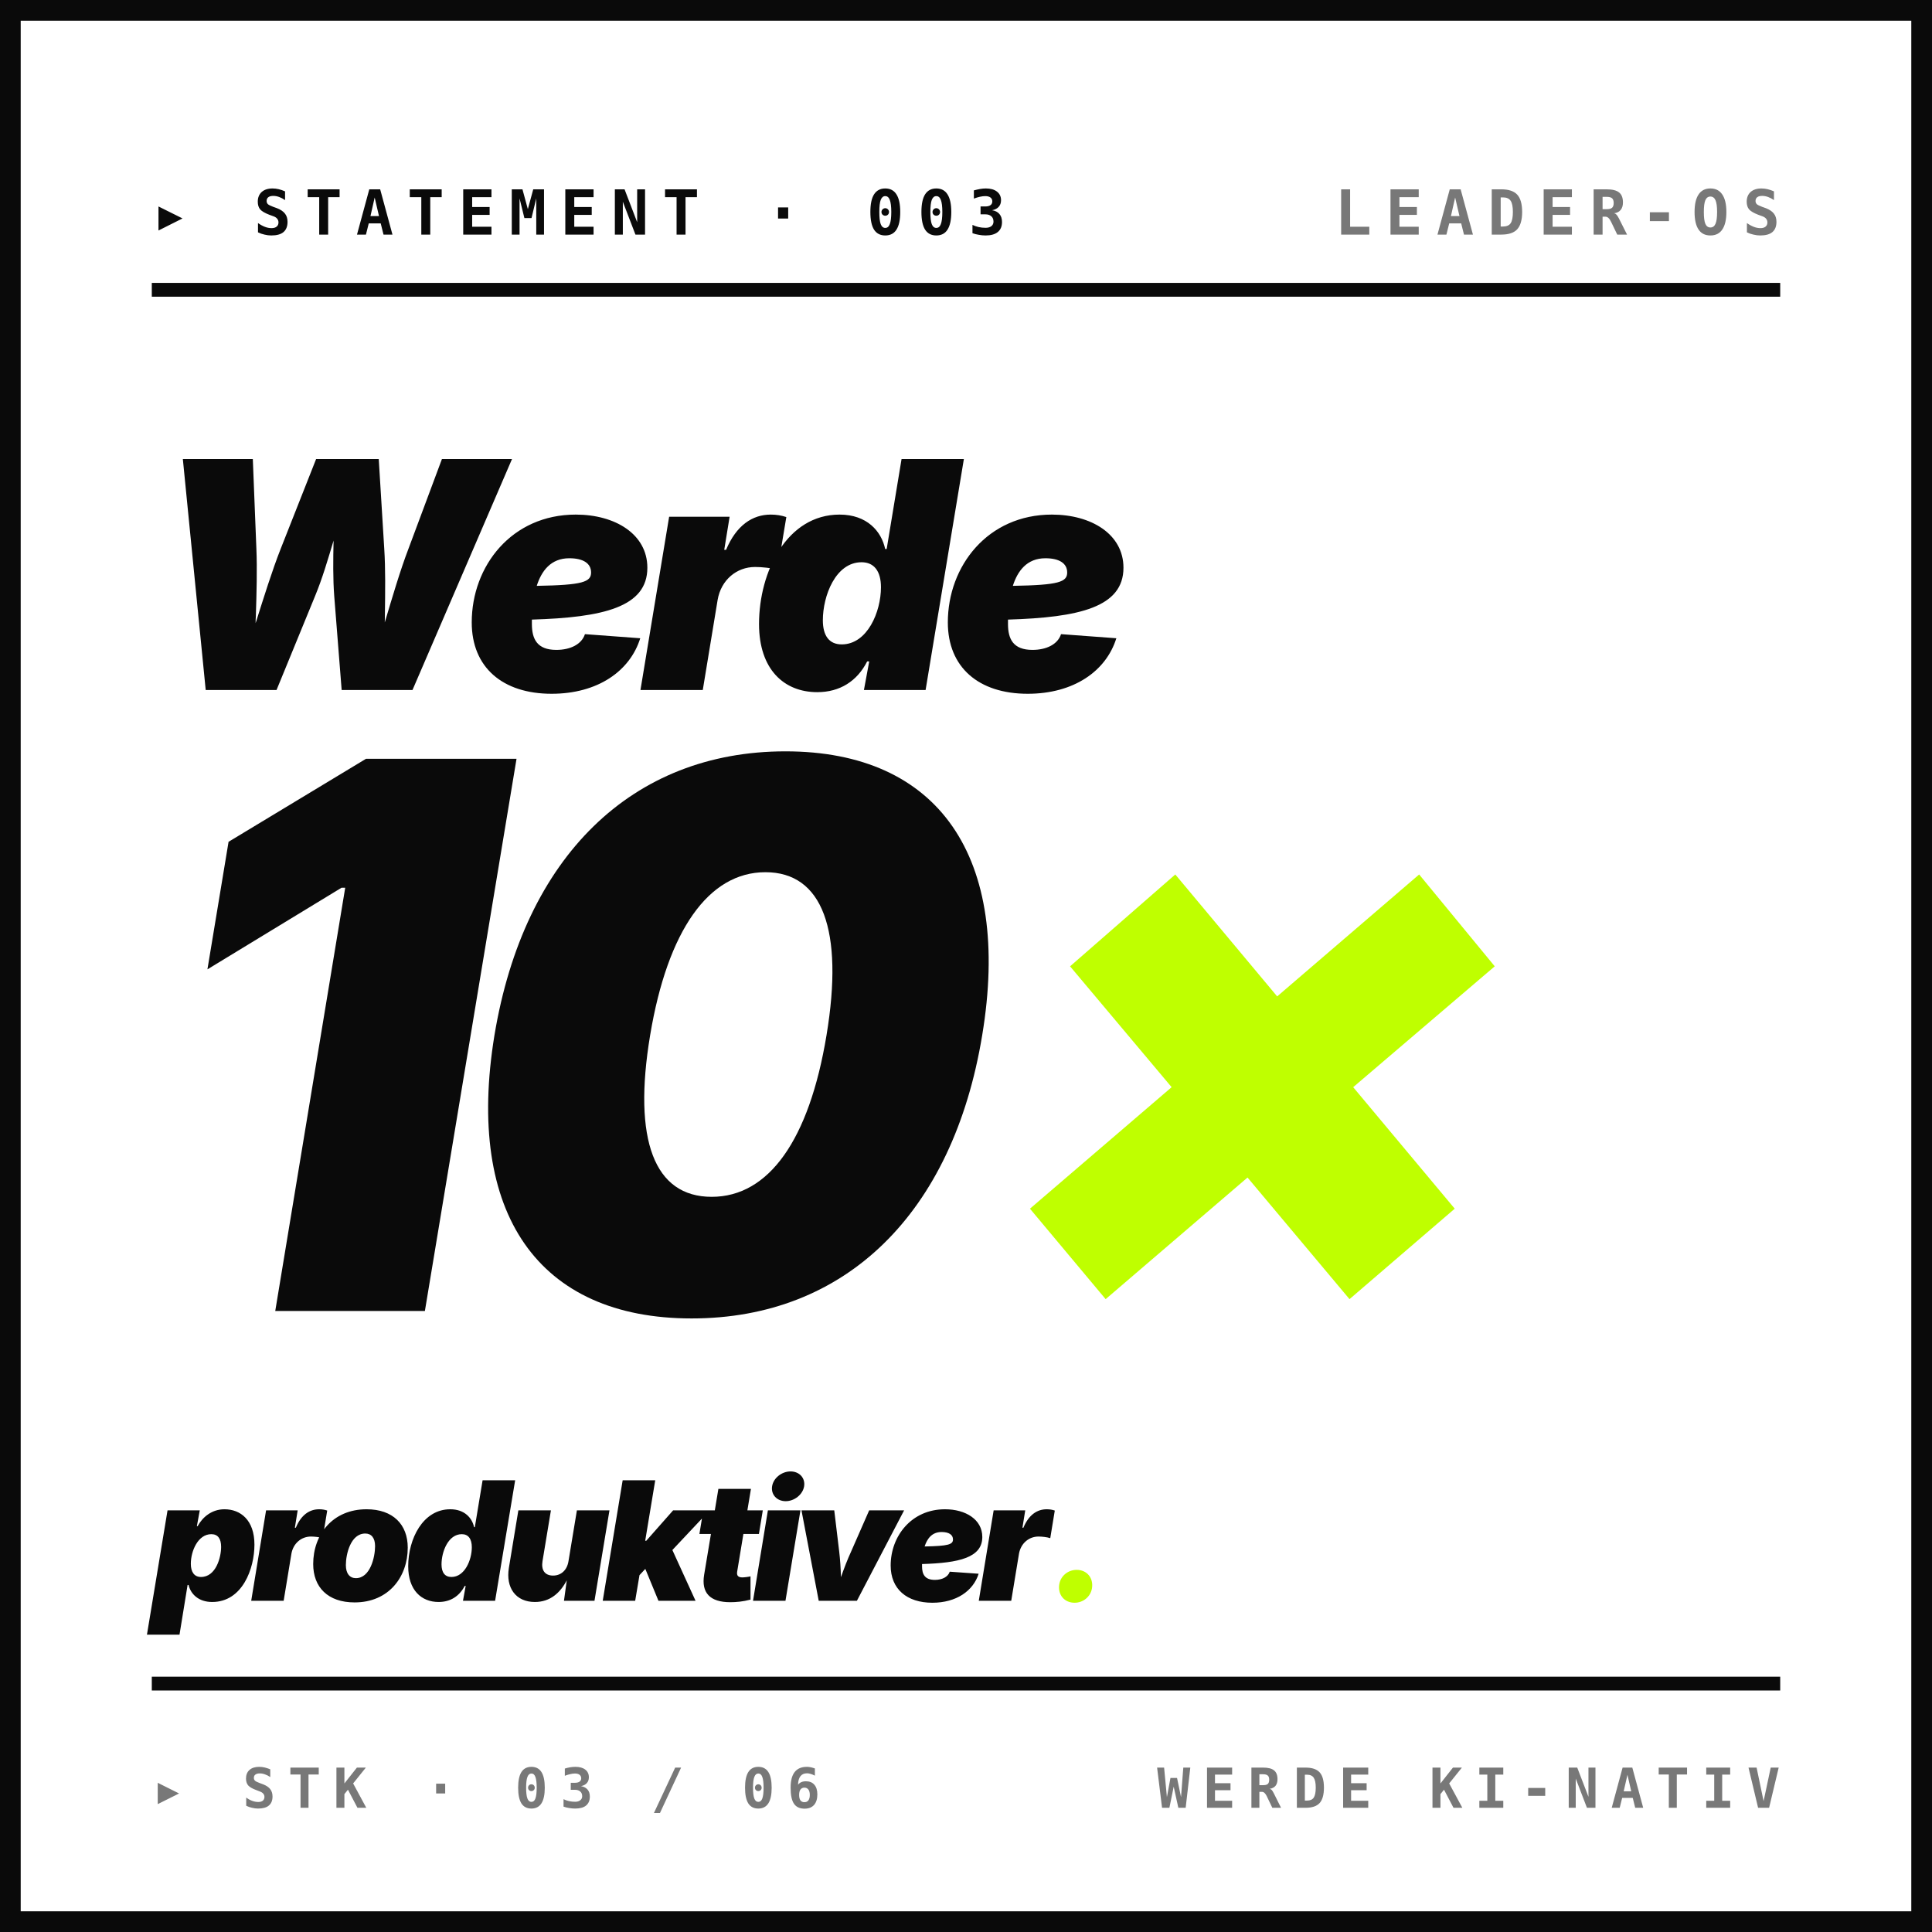
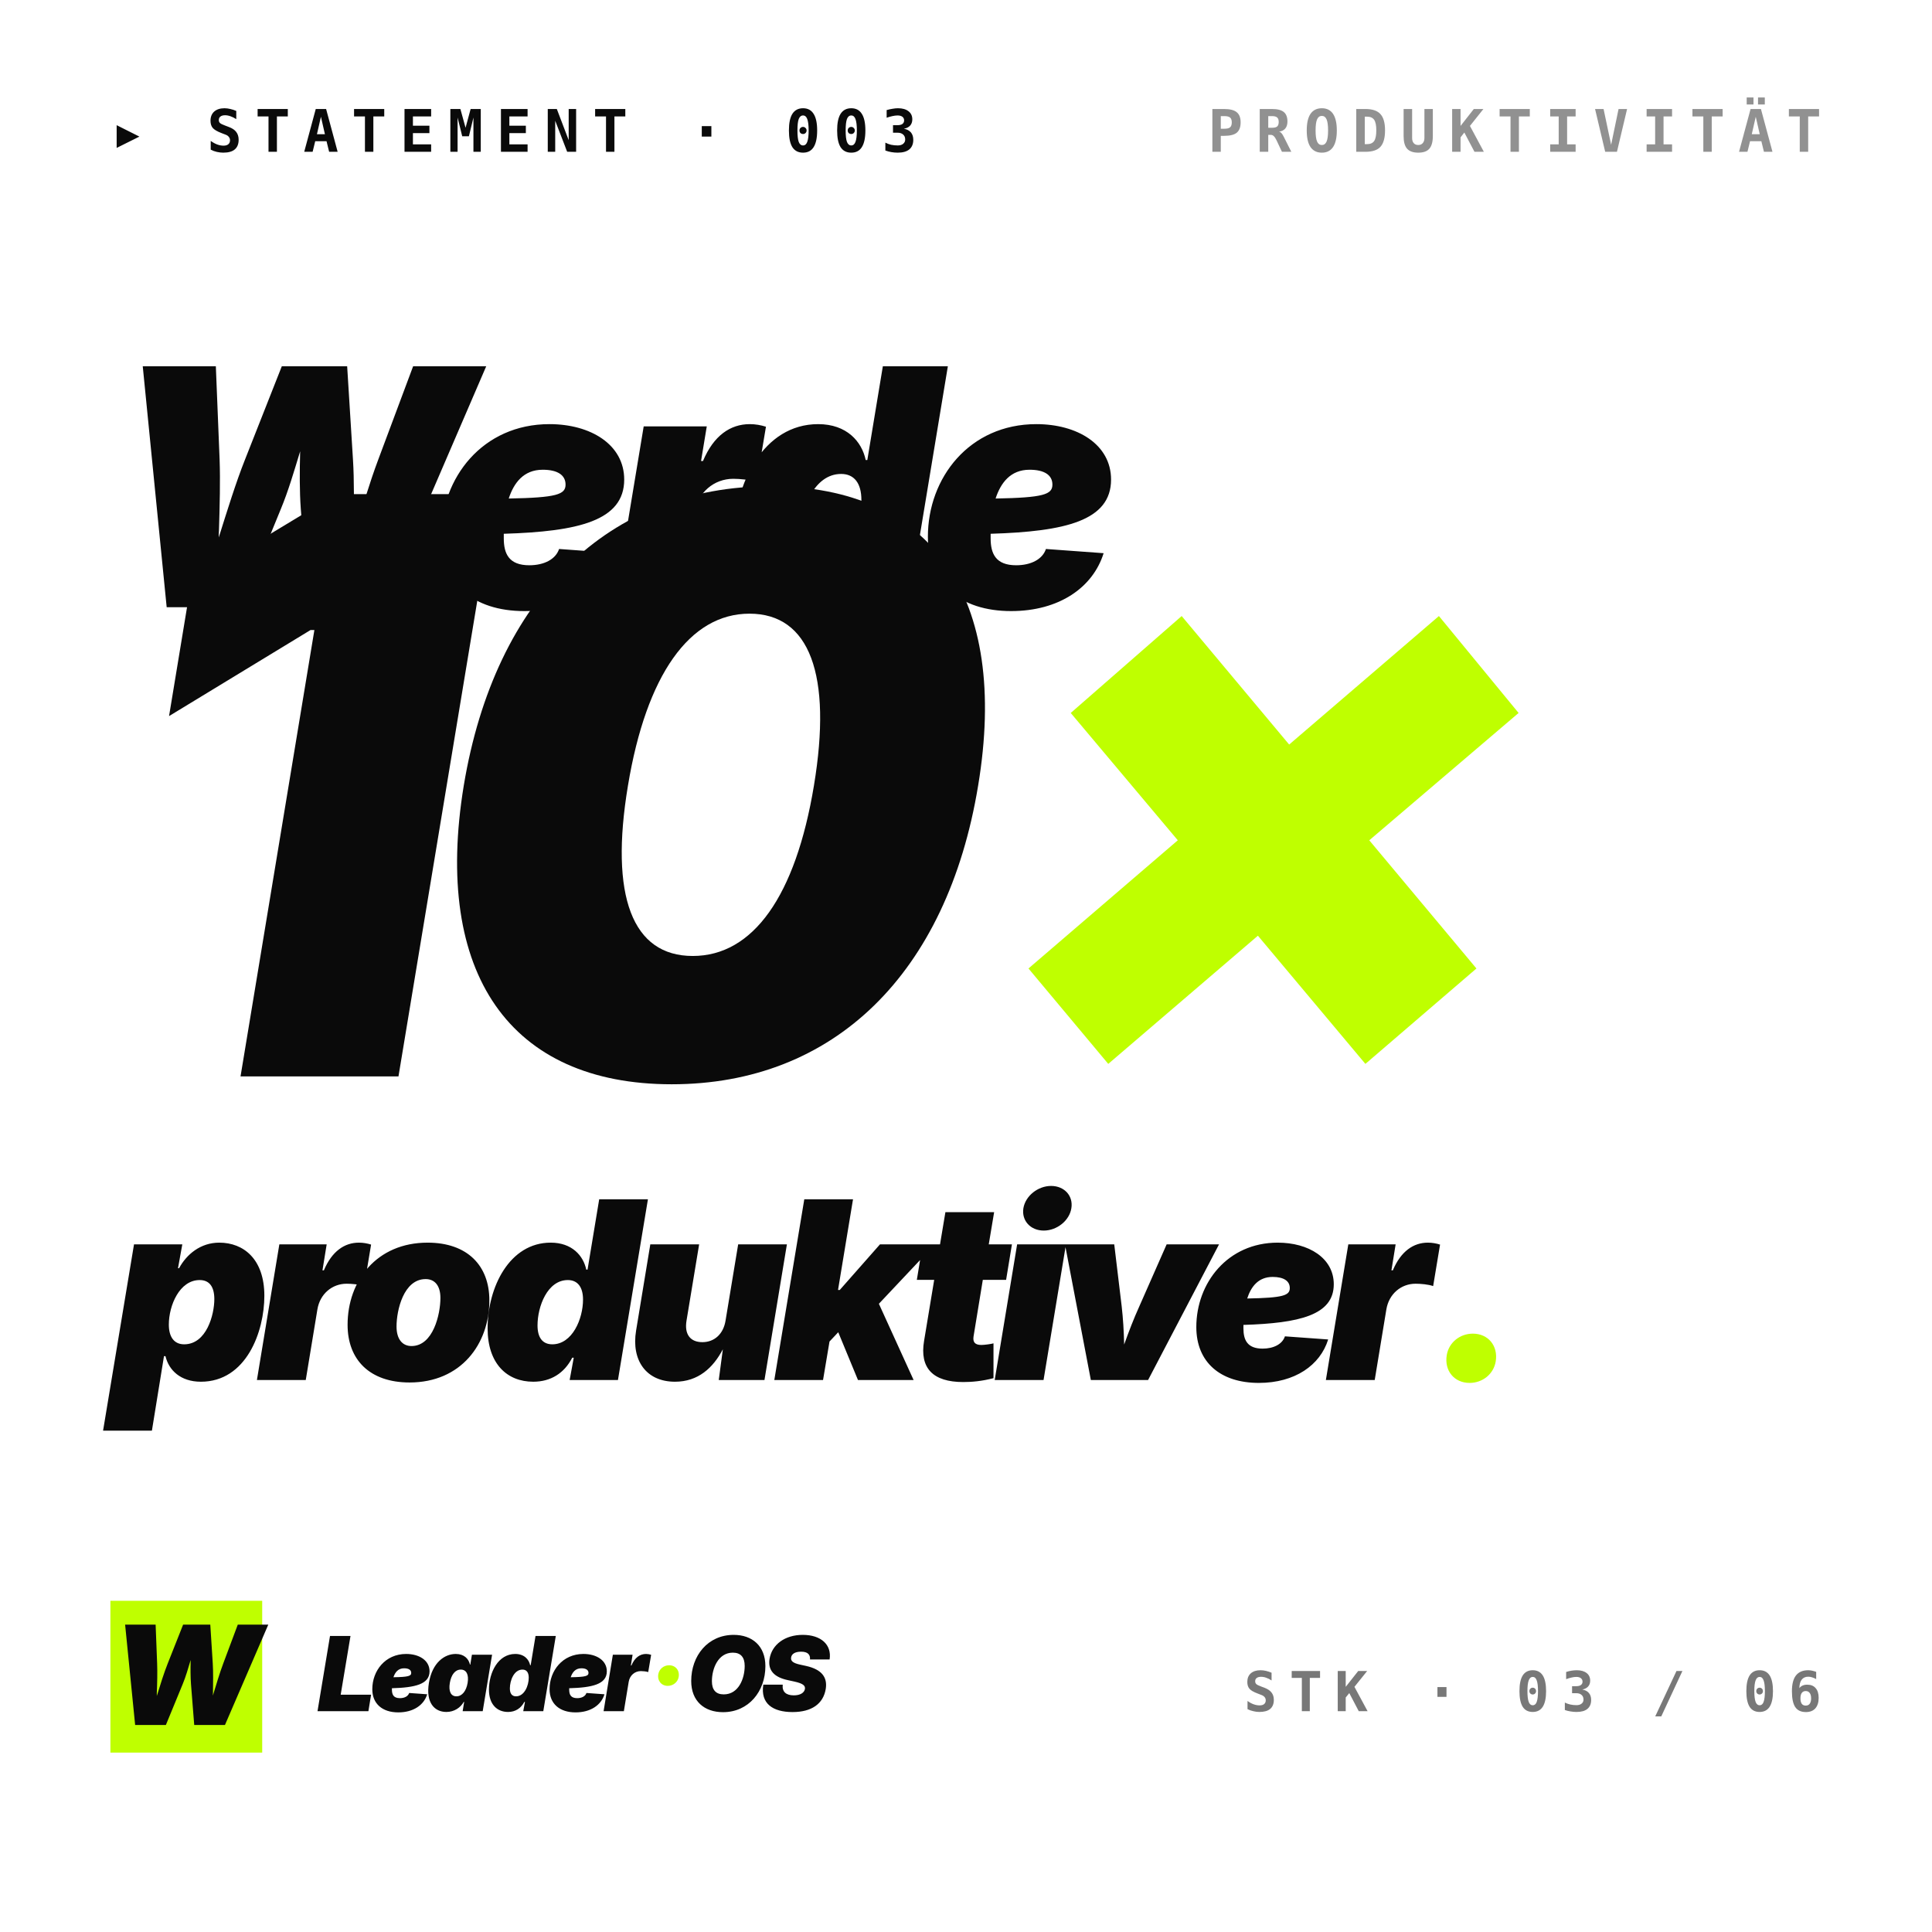
<svg xmlns="http://www.w3.org/2000/svg" viewBox="0 0 280 280" width="280" height="280" aria-labelledby="t03">
  <defs>
    <style>
      .bg{fill:#FFFFFF}
      .ink{fill:#0A0A0A}
      .lime{fill:#BFFF00}
      .mono{font-family:'SF Mono','Menlo','Consolas',monospace;font-weight:700;letter-spacing:0.22em;text-transform:uppercase}
-       .display{font-family:'Outfit','Inter',system-ui,sans-serif;font-weight:900;font-style:italic;letter-spacing:-0.05em}
+       .display{font-family:'Outfit','Inter',system-ui,sans-serif;font-weight:900;font-style:italic;letter-spacing:-0.06em}
    </style>
  </defs>
  <rect class="bg" x="0" y="0" width="280" height="280" />
-   <rect fill="none" stroke="#0A0A0A" stroke-width="3" x="1.5" y="1.5" width="277" height="277" />
-   <text class="mono ink" x="22" y="34" font-size="9">▸ STATEMENT · 003</text>
-   <text class="mono ink" text-anchor="end" x="258" y="34" font-size="9" opacity="0.55">LEADER-OS</text>
-   <line x1="22" y1="42" x2="258" y2="42" stroke="#0A0A0A" stroke-width="2" />
-   <text class="display ink" x="22" y="100" font-size="46">Werde</text>
-   <text class="display ink" x="22" y="190" font-size="110">10<tspan class="lime">×</tspan>
+   <text class="mono ink" x="16" y="22" font-size="8.5">▸ STATEMENT · 003</text>
+   <text class="mono ink" text-anchor="end" x="264" y="22" font-size="8.5" opacity="0.45">PRODUKTIVITÄT</text>
+   <text class="display ink" x="16" y="88" font-size="48">Werde</text>
+   <text class="display ink" x="16" y="156" font-size="116">10<tspan class="lime">×</tspan>
  </text>
-   <text class="display ink" x="22" y="232" font-size="24">produktiver<tspan class="lime">.</tspan>
+   <text class="display ink" x="16" y="200" font-size="36">produktiver<tspan class="lime">.</tspan>
  </text>
-   <line x1="22" y1="244" x2="258" y2="244" stroke="#0A0A0A" stroke-width="2" />
-   <text class="mono ink" x="22" y="262" font-size="8" opacity="0.55">▸ STK · 03 / 06</text>
-   <text class="mono ink" text-anchor="end" x="258" y="262" font-size="8" opacity="0.55">WERDE KI-NATIV</text>
+   <g transform="translate(16 232)">
+     <rect class="lime" x="0" y="0" width="22" height="22" />
+     <text class="display ink" x="11" y="18" text-anchor="middle" font-size="20">W</text>
+     <text class="display ink" x="30" y="16" font-size="15">Leader<tspan class="lime">·</tspan>OS</text>
+   </g>
+   <text class="mono ink" text-anchor="end" x="264" y="248" font-size="8" opacity="0.55">STK · 03 / 06</text>
</svg>
